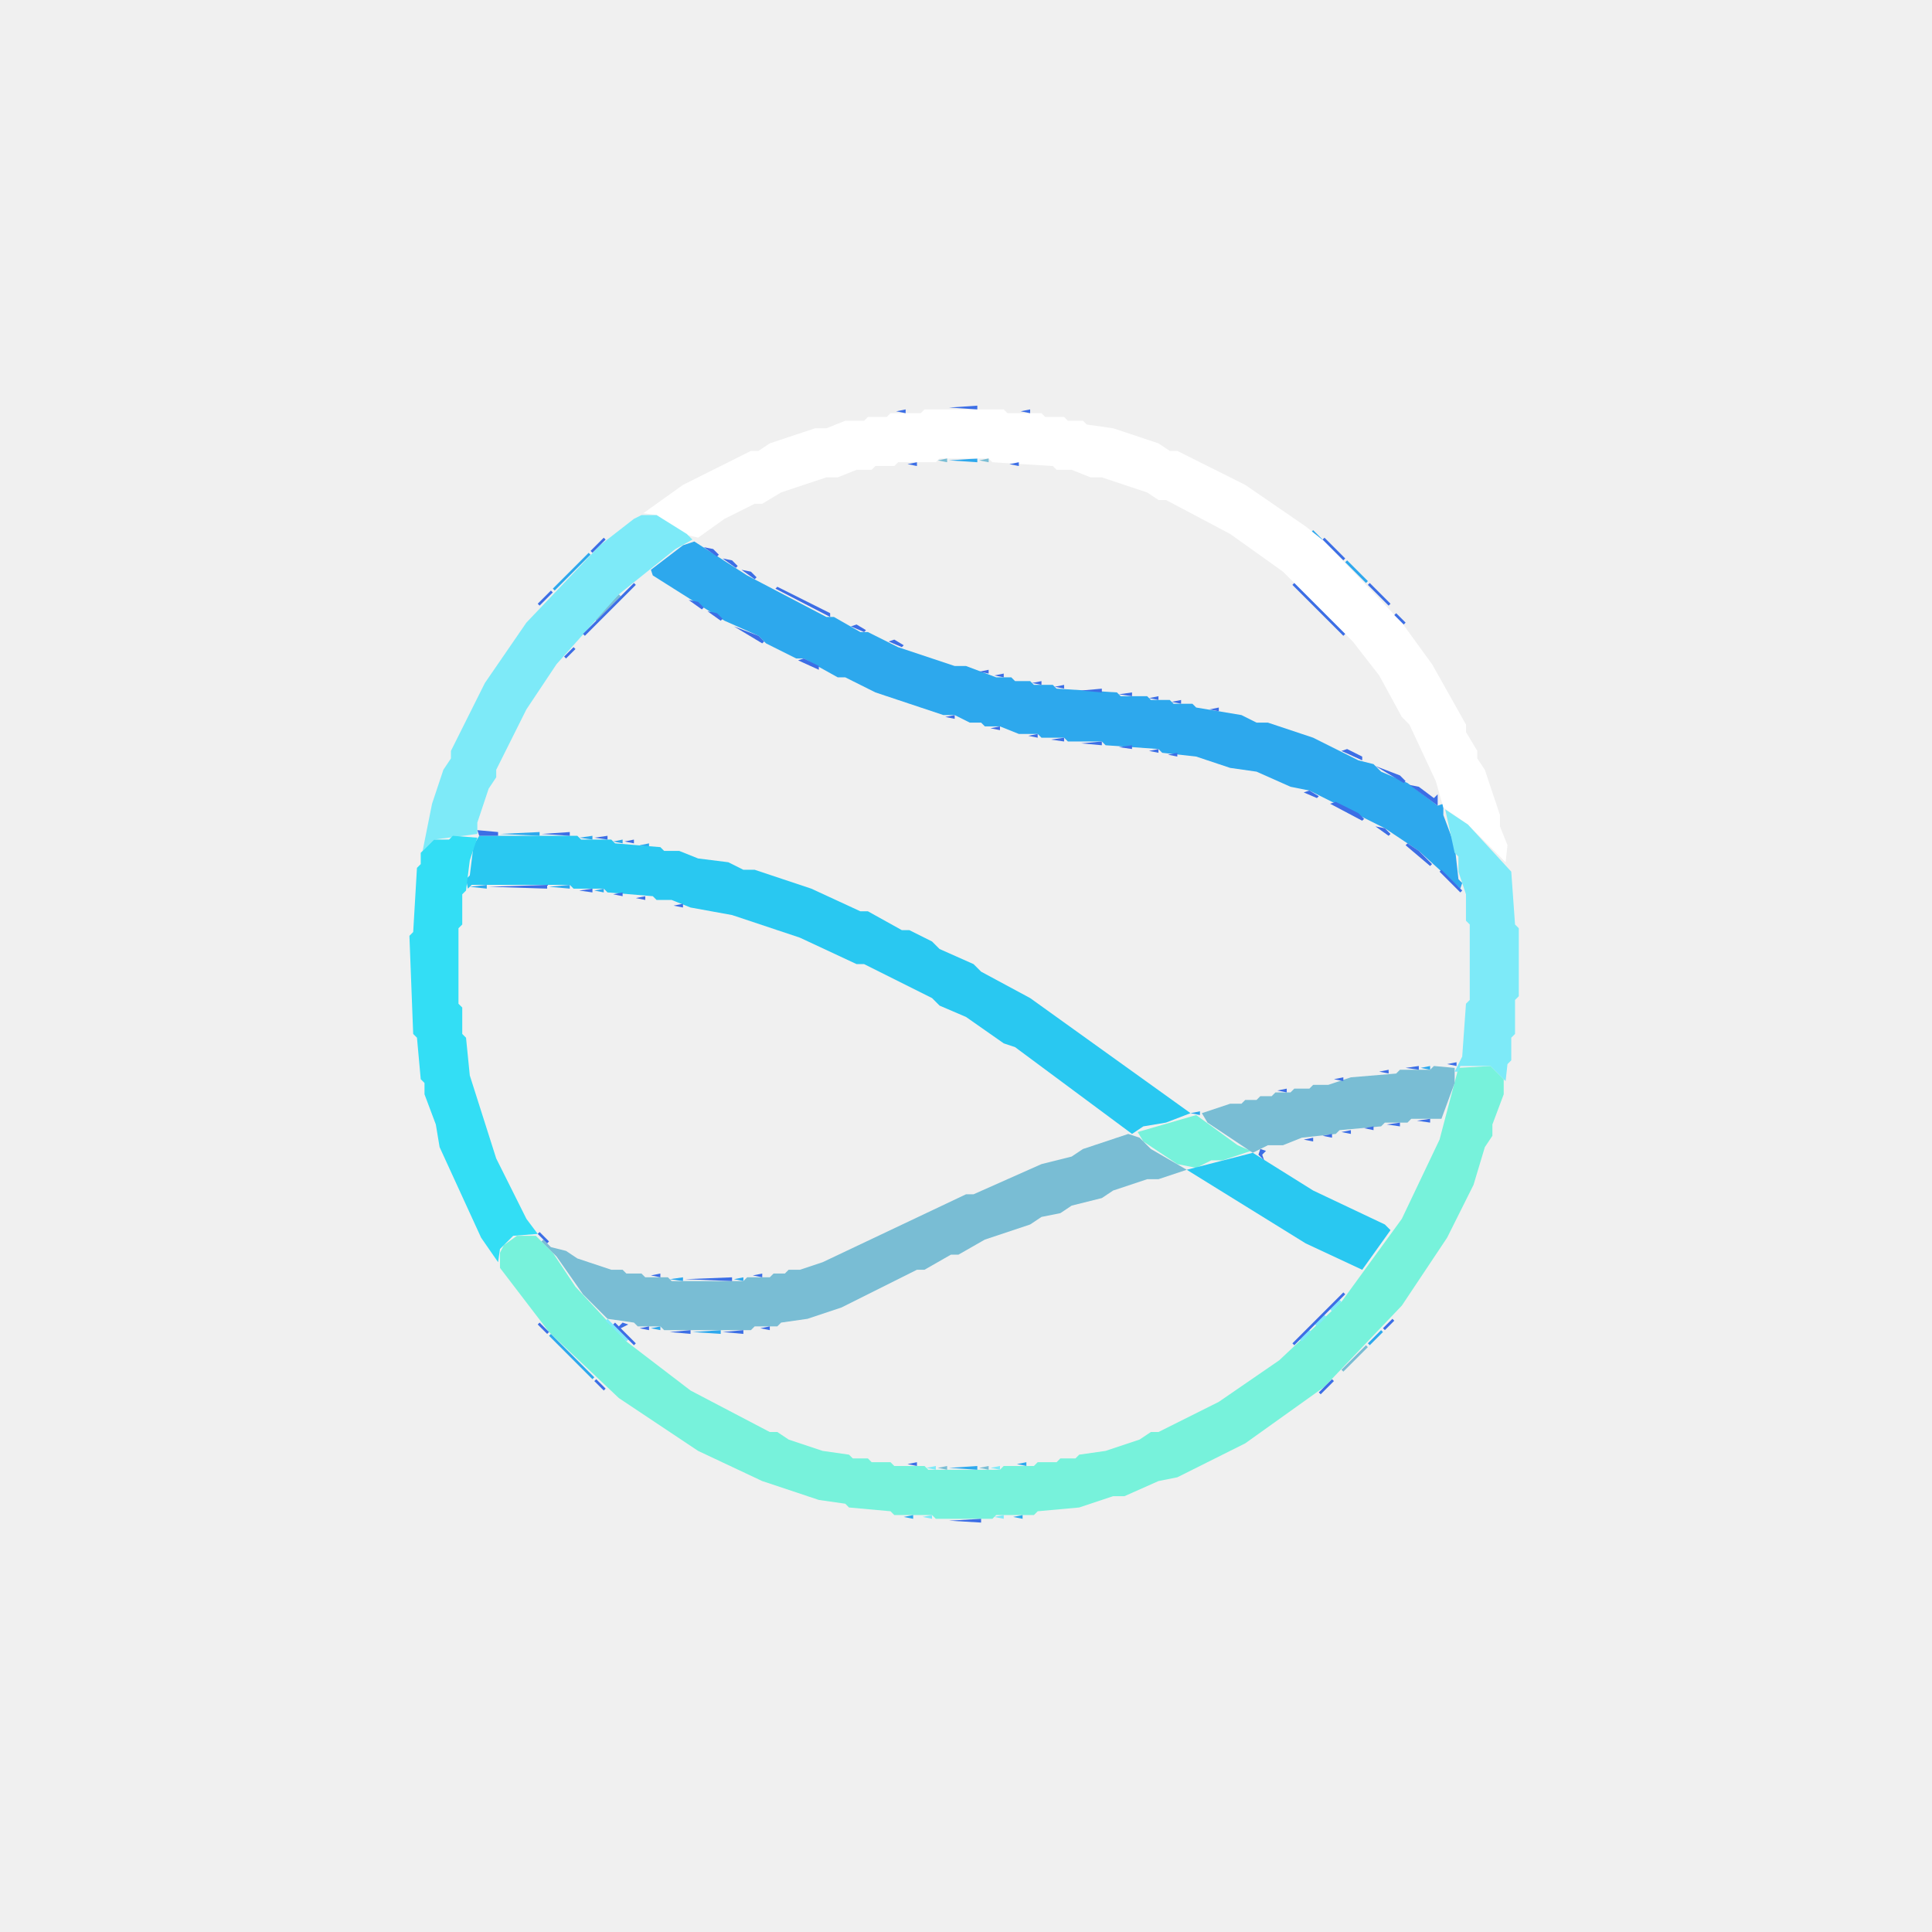
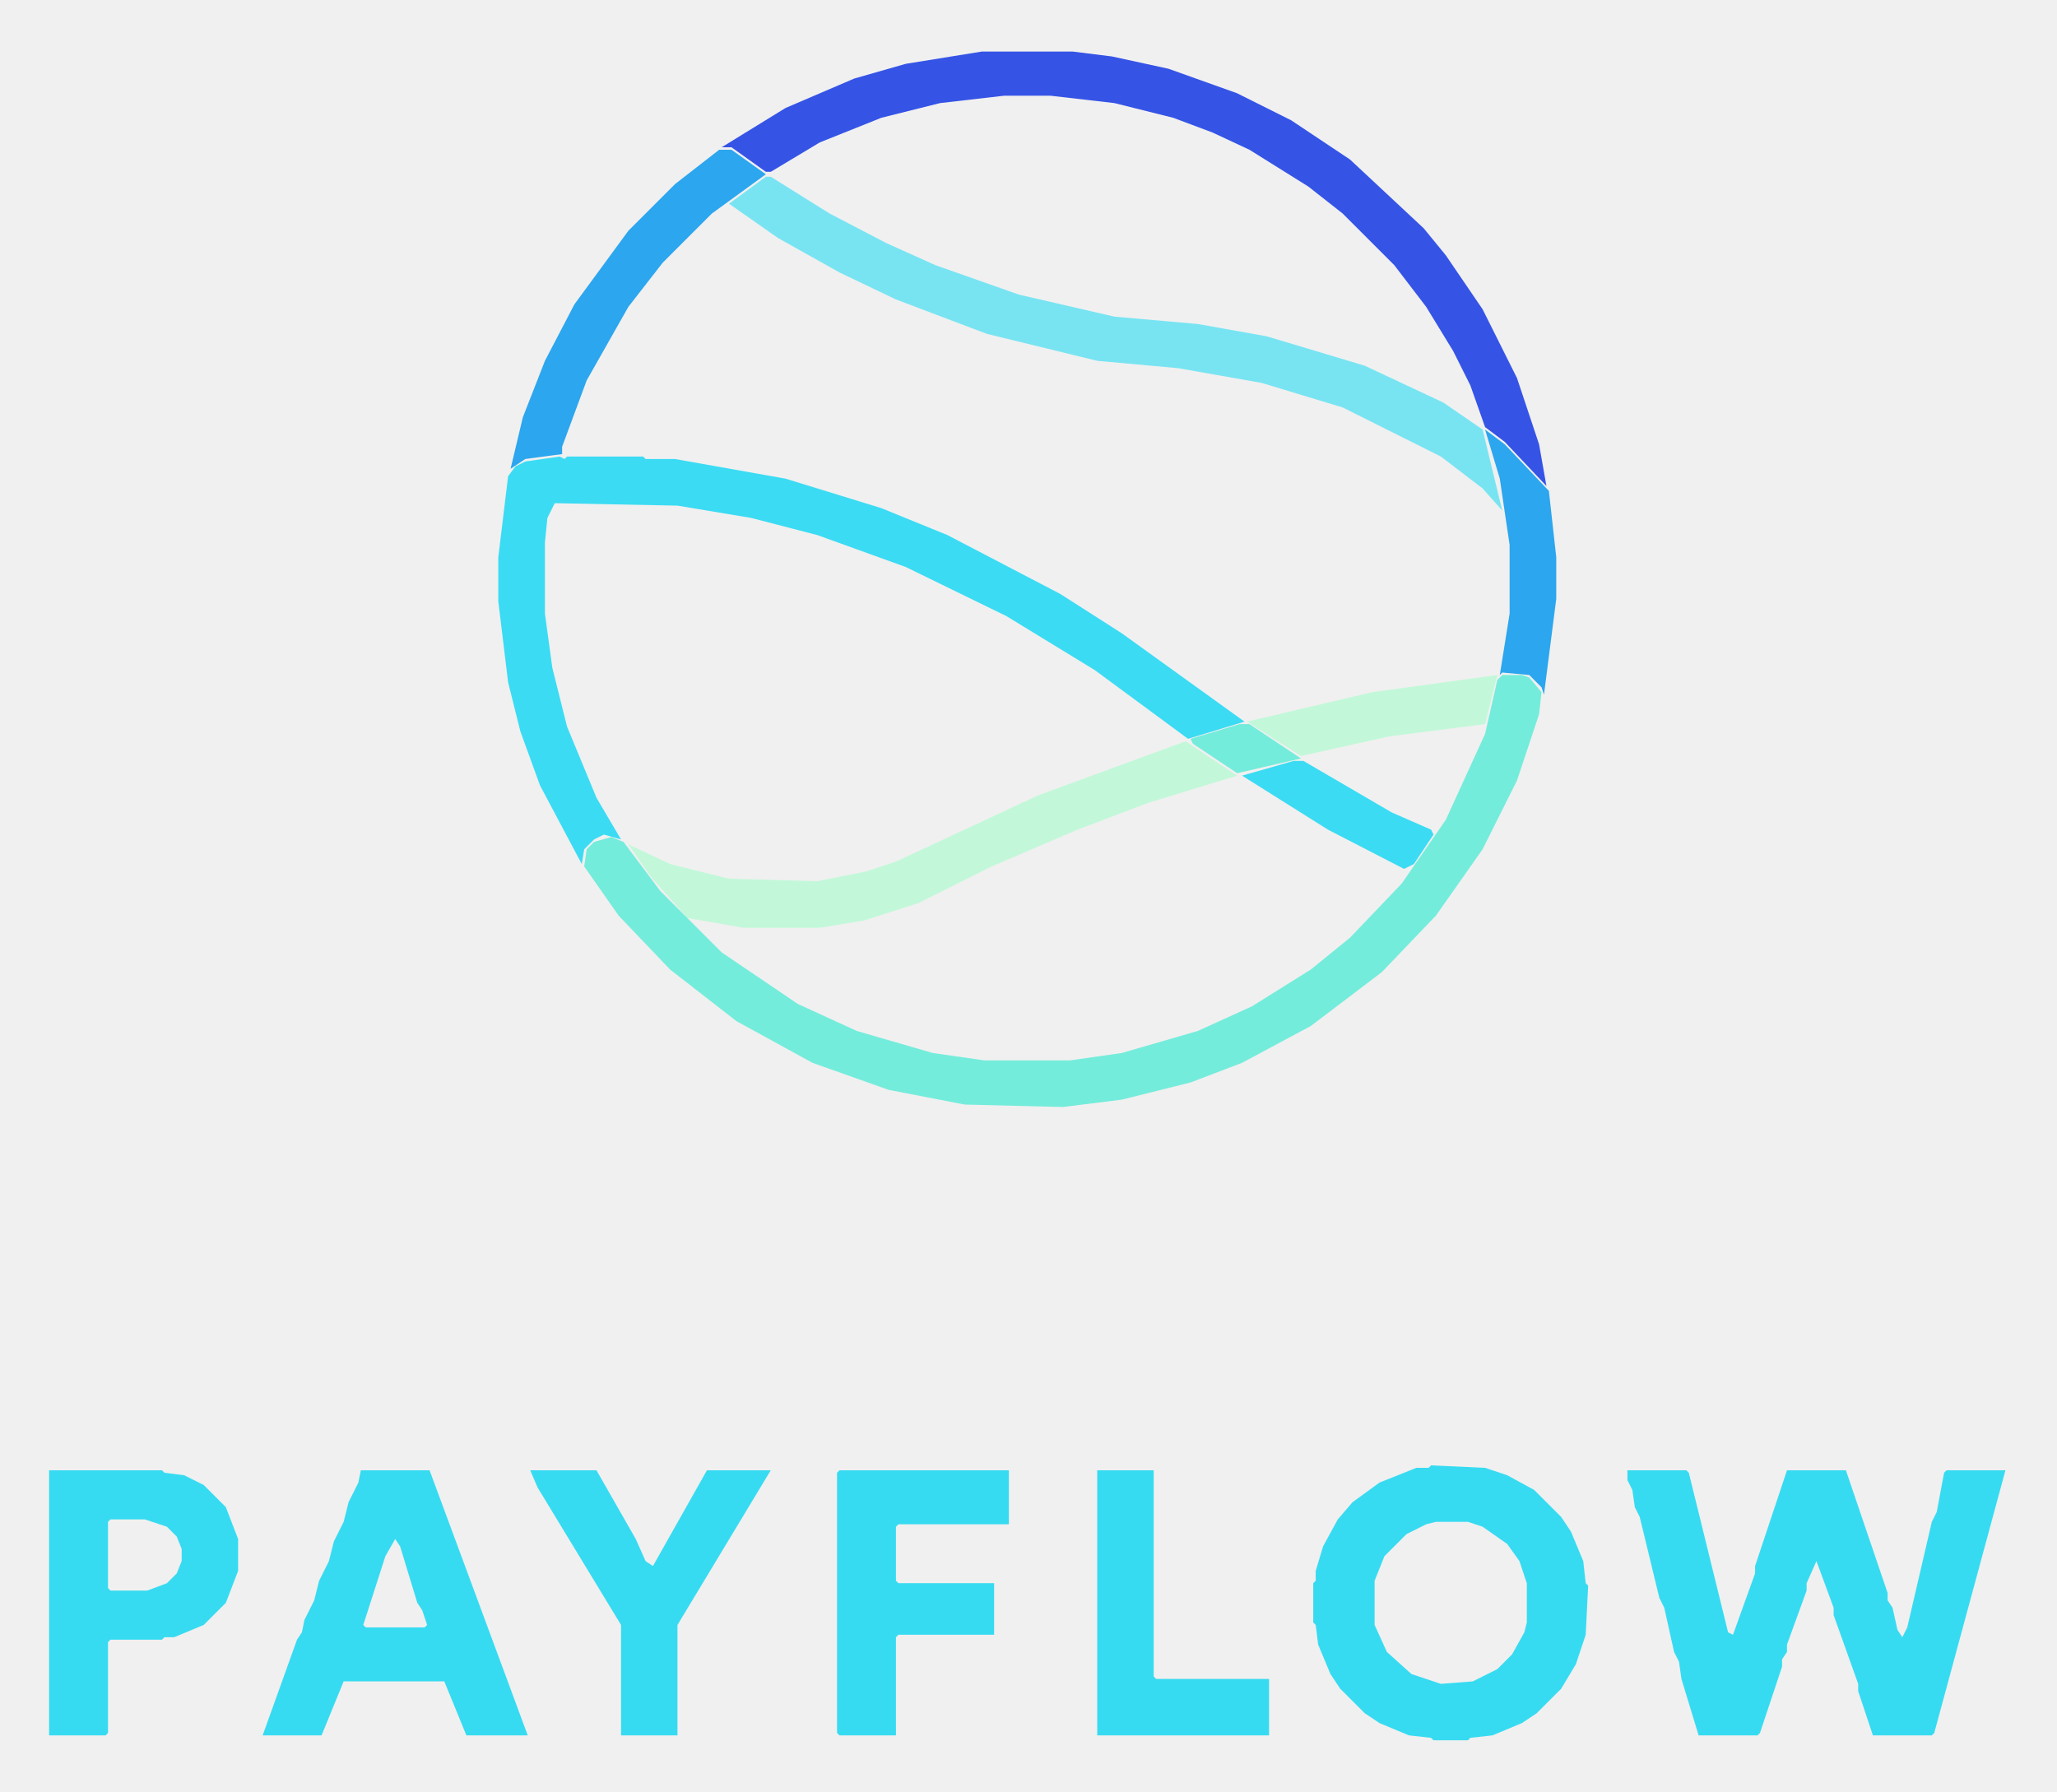
- <svg xmlns="http://www.w3.org/2000/svg" width="512" height="512" viewBox="0 0 512 512">
-   <path d="M 263.00,402.50 L 248.00,402.50 L 247.00,401.50 L 237.00,401.50 L 236.00,400.50 L 225.00,399.50 L 224.00,398.50 L 217.00,397.50 L 202.00,392.50 L 185.00,384.50 L 164.00,370.50 L 145.50,353.00 L 132.50,336.00 L 132.50,332.00 L 133.50,330.00 L 137.00,327.50 L 142.00,327.50 L 146.50,332.00 L 152.50,341.00 L 166.00,355.50 L 183.00,368.50 L 204.00,379.50 L 206.00,379.50 L 209.00,381.50 L 218.00,384.50 L 225.00,385.50 L 226.00,386.50 L 230.00,386.50 L 231.00,387.50 L 236.00,387.50 L 237.00,388.50 L 245.00,388.50 L 246.00,389.50 L 265.00,389.50 L 266.00,388.50 L 274.00,388.50 L 275.00,387.50 L 280.00,387.50 L 281.00,386.50 L 285.00,386.50 L 286.00,385.50 L 293.00,384.50 L 302.00,381.50 L 305.00,379.50 L 307.00,379.50 L 323.00,371.50 L 339.00,360.50 L 355.50,345.00 L 371.50,323.00 L 381.50,302.00 L 386.50,283.00 L 395.00,282.50 L 398.50,286.00 L 398.50,290.00 L 395.50,298.00 L 395.50,301.00 L 393.50,304.00 L 390.50,314.00 L 383.50,328.00 L 371.50,346.00 L 351.00,367.50 L 330.00,382.50 L 312.00,391.50 L 307.00,392.50 L 298.00,396.50 L 295.00,396.50 L 286.00,399.50 L 275.00,400.50 L 274.00,401.50 L 264.00,401.50 Z M 317.00,309.50 L 312.00,308.50 L 303.00,302.50 L 301.50,300.00 L 317.00,295.50 L 328.00,303.50 L 331.50,305.00 L 324.00,307.50 L 321.00,307.50 Z" fill="#77F2DB" fill-rule="evenodd" />
-   <path d="M 259.00,122.50 L 251.50,122.00 L 259.00,121.50 Z M 350.00,143.50 L 347.50,141.00 L 348.00,140.50 L 350.50,143.00 Z M 387.00,235.50 L 376.00,225.50 L 367.00,219.50 L 347.00,209.50 L 342.00,208.50 L 333.00,204.50 L 326.00,203.50 L 317.00,200.50 L 308.00,199.50 L 307.00,198.50 L 293.00,197.50 L 292.00,196.50 L 283.00,196.50 L 282.00,195.50 L 276.00,195.50 L 275.00,194.50 L 270.00,194.50 L 265.00,192.50 L 261.00,192.50 L 260.00,191.50 L 257.00,191.50 L 253.00,189.50 L 250.00,189.50 L 232.00,183.50 L 224.00,179.50 L 222.00,179.50 L 213.00,174.50 L 211.00,174.50 L 203.00,170.50 L 201.00,168.50 L 192.00,164.50 L 173.00,152.50 L 172.50,151.00 L 181.00,144.50 L 184.00,143.50 L 198.00,152.50 L 219.00,163.50 L 221.00,163.50 L 228.00,167.50 L 230.00,167.50 L 238.00,171.50 L 253.00,176.50 L 256.00,176.50 L 264.00,179.50 L 268.00,179.50 L 269.00,180.50 L 273.00,180.50 L 274.00,181.50 L 279.00,181.50 L 280.00,182.50 L 296.00,183.50 L 297.00,184.50 L 304.00,184.50 L 305.00,185.50 L 310.00,185.50 L 311.00,186.50 L 316.00,186.50 L 317.00,187.50 L 329.00,189.50 L 333.00,191.50 L 336.00,191.50 L 348.00,195.50 L 360.00,201.50 L 364.00,202.50 L 366.00,204.50 L 373.00,207.50 L 381.00,213.50 L 382.50,213.00 L 382.50,216.00 L 385.50,224.00 L 386.50,233.00 L 387.50,234.00 Z M 147.00,156.50 L 146.50,156.00 L 156.00,146.50 L 156.50,147.00 Z M 362.00,154.50 L 356.50,149.00 L 357.00,148.50 L 362.50,154.00 Z M 143.00,221.50 L 132.50,221.00 L 143.00,220.50 Z M 157.00,222.50 L 153.50,222.00 L 157.00,221.50 Z M 165.00,223.50 L 162.50,223.00 L 165.00,222.50 Z M 172.00,224.50 L 169.50,224.00 L 172.00,223.50 Z M 129.00,235.50 L 124.50,235.00 L 129.00,234.50 Z M 151.00,235.50 L 145.50,235.00 L 151.00,234.50 Z M 160.00,236.50 L 157.50,236.00 L 160.00,235.50 Z M 379.00,283.50 L 376.50,283.00 L 379.00,282.50 Z M 318.00,295.50 L 315.50,295.00 L 318.00,294.50 Z M 181.00,339.50 L 177.50,339.00 L 181.00,338.50 Z M 197.00,339.50 L 194.50,339.00 L 197.00,338.50 Z M 175.00,352.50 L 172.50,352.00 L 175.00,351.50 Z M 191.00,353.50 L 183.50,353.00 L 191.00,352.50 Z M 363.00,356.50 L 362.50,356.00 L 366.00,352.50 L 366.50,353.00 Z M 157.00,365.50 L 145.50,354.00 L 146.00,353.50 L 157.50,365.00 Z M 272.00,388.50 L 269.50,388.00 L 272.00,387.50 Z M 259.00,389.50 L 251.50,389.00 L 259.00,388.50 Z M 242.00,402.50 L 239.50,402.00 L 242.00,401.50 Z M 271.00,402.50 L 268.50,402.00 L 271.00,401.50 Z" fill="#2DA8ED" fill-rule="evenodd" />
-   <path d="M 399.00,228.50 L 389.00,218.50 L 382.50,214.00 L 380.50,207.00 L 373.50,192.00 L 371.50,190.00 L 365.50,179.00 L 358.50,170.00 L 340.00,151.50 L 326.00,141.50 L 309.00,132.50 L 307.00,132.50 L 304.00,130.50 L 292.00,126.50 L 289.00,126.50 L 284.00,124.50 L 280.00,124.50 L 279.00,123.50 L 263.00,122.50 L 262.00,121.50 L 249.00,121.50 L 248.00,122.50 L 238.00,122.50 L 237.00,123.50 L 232.00,123.50 L 231.00,124.50 L 227.00,124.50 L 222.00,126.50 L 219.00,126.50 L 207.00,130.50 L 202.00,133.50 L 200.00,133.50 L 192.00,137.50 L 185.00,142.50 L 181.00,141.50 L 174.00,136.50 L 170.50,136.00 L 181.00,128.50 L 199.00,119.50 L 201.00,119.50 L 204.00,117.50 L 216.00,113.50 L 219.00,113.50 L 224.00,111.50 L 229.00,111.50 L 230.00,110.50 L 235.00,110.50 L 236.00,109.50 L 244.00,109.50 L 245.00,108.50 L 266.00,108.50 L 267.00,109.50 L 276.00,109.50 L 277.00,110.50 L 282.00,110.50 L 283.00,111.50 L 287.00,111.50 L 288.00,112.50 L 295.00,113.50 L 307.00,117.50 L 310.00,119.50 L 312.00,119.50 L 330.00,128.50 L 346.00,139.50 L 351.00,143.50 L 371.50,165.00 L 379.50,176.00 L 388.50,192.00 L 388.50,194.00 L 391.50,199.00 L 391.50,201.00 L 393.50,204.00 L 397.50,216.00 L 397.50,219.00 L 399.50,224.00 Z" fill="#FFFFFF" fill-rule="evenodd" />
-   <path d="M 300.00,300.50 L 269.00,277.50 L 266.00,276.50 L 256.00,269.50 L 249.00,266.50 L 247.00,264.50 L 229.00,255.50 L 227.00,255.50 L 212.00,248.50 L 194.00,242.50 L 183.00,240.50 L 178.00,238.50 L 174.00,238.50 L 173.00,237.50 L 161.00,236.50 L 160.00,235.50 L 152.00,235.50 L 151.00,234.50 L 125.00,234.50 L 124.00,235.50 L 123.50,233.00 L 124.50,232.00 L 125.50,224.00 L 127.00,221.50 L 153.00,221.50 L 154.00,222.50 L 162.00,222.50 L 163.00,223.50 L 175.00,224.50 L 176.00,225.50 L 180.00,225.50 L 185.00,227.50 L 193.00,228.50 L 197.00,230.50 L 200.00,230.50 L 215.00,235.50 L 228.00,241.50 L 230.00,241.50 L 239.00,246.50 L 241.00,246.50 L 247.00,249.50 L 249.00,251.50 L 258.00,255.50 L 260.00,257.50 L 273.00,264.50 L 315.50,295.00 L 309.00,297.50 L 303.00,298.50 Z M 361.00,336.50 L 346.00,329.50 L 314.50,310.00 L 332.00,305.50 L 348.00,315.50 L 367.00,324.50 L 368.50,326.00 Z" fill="#29C8F1" fill-rule="evenodd" />
-   <path d="M 251.00,122.50 L 248.50,122.00 L 251.00,121.50 Z M 262.00,122.50 L 259.50,122.00 L 262.00,121.50 Z M 158.00,164.50 L 157.50,164.00 L 164.00,157.50 L 164.50,158.00 Z M 332.00,305.50 L 320.00,297.50 L 318.50,295.00 L 326.00,292.50 L 329.00,292.50 L 330.00,291.50 L 333.00,291.50 L 334.00,290.50 L 337.00,290.50 L 338.00,289.50 L 342.00,289.50 L 343.00,288.50 L 347.00,288.50 L 348.00,287.50 L 352.00,287.50 L 358.00,285.50 L 370.00,284.50 L 371.00,283.50 L 379.00,283.50 L 380.00,282.50 L 385.50,283.00 L 385.50,287.00 L 382.00,296.50 L 374.00,296.50 L 373.00,297.50 L 367.00,297.50 L 366.00,298.50 L 355.00,299.50 L 354.00,300.50 L 345.00,301.50 L 340.00,303.50 L 336.00,303.50 Z M 199.00,352.50 L 176.00,352.50 L 175.00,351.50 L 169.00,351.50 L 168.00,350.50 L 161.00,349.50 L 154.50,343.00 L 147.50,333.00 L 143.50,329.00 L 144.00,328.50 L 146.00,330.50 L 150.00,331.50 L 153.00,333.50 L 162.00,336.50 L 165.00,336.50 L 166.00,337.50 L 170.00,337.50 L 171.00,338.50 L 177.00,338.50 L 178.00,339.50 L 197.00,339.50 L 198.00,338.50 L 204.00,338.50 L 205.00,337.50 L 208.00,337.50 L 209.00,336.50 L 212.00,336.50 L 218.00,334.50 L 256.00,316.50 L 258.00,316.50 L 276.00,308.50 L 284.00,306.50 L 287.00,304.50 L 299.00,300.50 L 302.00,301.50 L 305.00,304.50 L 314.50,310.00 L 307.00,312.50 L 304.00,312.50 L 295.00,315.50 L 292.00,317.50 L 284.00,319.50 L 281.00,321.50 L 276.00,322.50 L 273.00,324.50 L 261.00,328.50 L 254.00,332.50 L 252.00,332.50 L 245.00,336.50 L 243.00,336.50 L 223.00,346.50 L 214.00,349.50 L 207.00,350.50 L 206.00,351.50 L 200.00,351.50 Z M 356.00,363.50 L 355.50,363.00 L 362.00,356.50 L 362.50,357.00 Z M 251.00,389.50 L 248.50,389.00 L 251.00,388.50 Z M 262.00,389.50 L 259.50,389.00 L 262.00,388.50 Z" fill="#79BDD4" fill-rule="evenodd" />
-   <path d="M 112.00,225.50 L 114.50,213.00 L 117.50,204.00 L 119.50,201.00 L 119.50,199.00 L 128.50,181.00 L 139.50,165.00 L 159.00,144.50 L 168.00,137.50 L 170.00,136.50 L 174.00,136.50 L 182.00,141.50 L 183.50,143.00 L 179.00,145.50 L 164.00,157.50 L 147.50,176.00 L 139.50,188.00 L 131.50,204.00 L 131.50,206.00 L 129.50,209.00 L 126.50,218.00 L 126.50,221.00 L 115.00,222.50 Z M 399.00,286.50 L 395.00,282.50 L 387.00,282.50 L 386.50,284.00 L 385.50,284.00 L 387.50,280.00 L 388.50,266.00 L 389.50,265.00 L 389.50,245.00 L 388.50,244.00 L 388.50,237.00 L 386.50,231.00 L 386.50,227.00 L 385.50,226.00 L 383.00,214.50 L 389.00,218.50 L 400.50,231.00 L 401.50,245.00 L 402.50,246.00 L 402.50,264.00 L 401.50,265.00 L 401.50,274.00 L 400.50,275.00 L 400.50,281.00 L 399.50,282.00 Z M 353.00,347.50 L 352.50,347.00 L 355.00,344.50 L 355.50,345.00 Z M 349.00,351.50 L 348.50,351.00 L 351.00,348.50 L 351.50,349.00 Z M 166.00,355.50 L 160.50,350.00 L 161.00,349.50 L 166.50,355.00 Z M 345.00,355.50 L 344.50,355.00 L 347.00,352.50 L 347.50,353.00 Z M 248.00,389.50 L 245.50,389.00 L 248.00,388.50 Z M 265.00,389.50 L 262.50,389.00 L 265.00,388.50 Z M 247.00,402.50 L 244.50,402.00 L 247.00,401.50 Z M 266.00,402.50 L 263.50,402.00 L 266.00,401.50 Z" fill="#7DEAF8" fill-rule="evenodd" />
-   <path d="M 132.00,334.50 L 127.50,328.00 L 116.50,304.00 L 115.50,298.00 L 112.50,290.00 L 112.50,287.00 L 111.50,286.00 L 110.50,275.00 L 109.50,274.00 L 108.50,248.00 L 109.50,247.00 L 110.50,230.00 L 111.50,229.00 L 111.50,226.00 L 115.00,222.50 L 119.00,222.50 L 120.00,221.50 L 126.50,222.00 L 124.50,228.00 L 123.50,236.00 L 122.50,237.00 L 122.50,245.00 L 121.50,246.00 L 121.50,266.00 L 122.50,267.00 L 122.50,274.00 L 123.50,275.00 L 124.50,285.00 L 131.50,307.00 L 139.50,323.00 L 142.50,327.00 L 136.00,327.50 L 132.50,331.00 Z" fill="#33DEF5" fill-rule="evenodd" />
-   <path d="M 259.00,108.50 L 251.50,108.00 L 259.00,107.50 Z M 240.00,109.50 L 237.50,109.00 L 240.00,108.50 Z M 273.00,109.50 L 270.50,109.00 L 273.00,108.50 Z M 243.00,123.50 L 240.50,123.00 L 243.00,122.50 Z M 270.00,123.50 L 267.50,123.00 L 270.00,122.50 Z M 157.00,146.50 L 156.50,146.00 L 160.00,142.50 L 160.50,143.00 Z M 356.00,148.50 L 350.50,143.00 L 351.00,142.50 L 356.50,148.00 Z M 190.00,147.50 L 186.50,145.00 L 189.00,145.50 L 190.50,147.00 Z M 195.00,150.50 L 191.50,148.00 L 194.00,148.50 L 195.50,150.00 Z M 200.00,153.50 L 196.50,151.00 L 199.00,151.50 L 200.50,153.00 Z M 155.00,168.50 L 154.50,168.00 L 168.00,154.50 L 168.50,155.00 Z M 356.00,168.50 L 342.50,155.00 L 343.00,154.50 L 356.50,168.00 Z M 368.00,160.50 L 362.50,155.00 L 363.00,154.50 L 368.50,160.00 Z M 220.00,163.50 L 205.50,156.00 L 206.00,155.50 L 220.00,162.50 Z M 143.00,160.50 L 142.50,160.00 L 146.00,156.50 L 146.50,157.00 Z M 186.00,161.50 L 182.50,159.00 L 185.00,159.50 L 186.50,161.00 Z M 191.00,164.50 L 187.50,162.00 L 190.00,162.50 L 191.50,164.00 Z M 372.00,165.50 L 369.50,163.00 L 370.00,162.50 L 372.50,165.00 Z M 202.00,170.50 L 194.50,166.00 L 201.00,168.50 L 202.50,170.00 Z M 229.00,167.50 L 225.50,166.00 L 227.00,165.50 L 229.50,167.00 Z M 239.00,171.50 L 235.50,170.00 L 237.00,169.50 L 239.50,171.00 Z M 150.00,174.50 L 149.50,174.00 L 152.00,171.50 L 152.50,172.00 Z M 217.00,177.50 L 211.50,175.00 L 213.00,174.50 L 217.00,176.50 Z M 262.00,178.50 L 259.50,178.00 L 262.00,177.50 Z M 266.00,179.50 L 263.50,179.00 L 266.00,178.50 Z M 276.00,181.50 L 273.50,181.00 L 276.00,180.50 Z M 282.00,182.50 L 279.50,182.00 L 282.00,181.50 Z M 292.00,183.50 L 286.50,183.00 L 292.00,182.50 Z M 300.00,184.50 L 296.50,184.00 L 300.00,183.50 Z M 307.00,185.50 L 304.50,185.00 L 307.00,184.50 Z M 313.00,186.50 L 310.50,186.00 L 313.00,185.50 Z M 323.00,188.50 L 320.50,188.00 L 323.00,187.50 Z M 253.00,190.50 L 250.50,190.00 L 253.00,189.50 Z M 265.00,193.50 L 262.50,193.00 L 265.00,192.50 Z M 275.00,195.50 L 272.50,195.00 L 275.00,194.50 Z M 282.00,196.50 L 278.50,196.00 L 282.00,195.50 Z M 292.00,197.50 L 286.50,197.00 L 292.00,196.50 Z M 300.00,198.50 L 296.50,198.00 L 300.00,197.50 Z M 307.00,199.50 L 304.50,199.00 L 307.00,198.50 Z M 361.00,201.50 L 355.50,199.00 L 357.00,198.50 L 361.00,200.50 Z M 312.00,200.50 L 309.50,200.00 L 312.00,199.50 Z M 372.00,207.50 L 364.50,203.00 L 371.00,205.50 L 372.50,207.00 Z M 381.00,213.50 L 373.50,208.00 L 376.00,208.50 L 380.00,211.50 L 381.00,210.50 Z M 349.00,211.50 L 345.50,210.00 L 347.00,209.50 L 349.50,211.00 Z M 361.00,217.50 L 352.50,213.00 L 354.00,212.50 L 360.00,215.50 L 361.50,217.00 Z M 368.00,221.50 L 364.50,219.00 L 367.00,219.50 L 368.50,221.00 Z M 132.00,221.50 L 127.00,221.50 L 126.50,220.00 L 132.00,220.50 Z M 151.00,221.50 L 143.50,221.00 L 151.00,220.50 Z M 161.00,222.50 L 157.50,222.00 L 161.00,221.50 Z M 168.00,223.50 L 165.50,223.00 L 168.00,222.50 Z M 379.00,229.50 L 372.50,224.00 L 373.00,223.50 L 376.00,225.50 L 379.50,229.00 Z M 387.00,236.50 L 381.50,231.00 L 382.00,230.50 L 387.50,236.00 Z M 145.00,235.50 L 129.50,235.00 L 145.00,234.50 Z M 157.00,236.50 L 153.50,236.00 L 157.00,235.50 Z M 165.00,237.50 L 162.50,237.00 L 165.00,236.50 Z M 171.00,238.50 L 168.50,238.00 L 171.00,237.50 Z M 181.00,240.50 L 178.50,240.00 L 181.00,239.50 Z M 386.00,282.50 L 383.50,282.00 L 386.00,281.50 Z M 376.00,283.50 L 372.50,283.00 L 376.00,282.50 Z M 368.00,284.50 L 365.50,284.00 L 368.00,283.50 Z M 356.00,286.50 L 353.50,286.00 L 356.00,285.50 Z M 341.00,289.50 L 338.50,289.00 L 341.00,288.50 Z M 379.00,297.50 L 375.50,297.00 L 379.00,296.50 Z M 371.00,298.50 L 367.50,298.00 L 371.00,297.50 Z M 364.00,299.50 L 361.50,299.00 L 364.00,298.50 Z M 358.00,300.50 L 355.50,300.00 L 358.00,299.50 Z M 353.00,301.50 L 350.50,301.00 L 353.00,300.50 Z M 348.00,302.50 L 345.50,302.00 L 348.00,301.50 Z M 335.00,307.50 L 333.50,306.00 L 334.00,304.50 L 335.50,305.00 L 334.50,306.00 Z M 145.00,329.50 L 142.50,327.00 L 143.00,326.50 L 145.50,329.00 Z M 175.00,338.50 L 172.50,338.00 L 175.00,337.50 Z M 202.00,338.50 L 199.50,338.00 L 202.00,337.50 Z M 194.00,339.50 L 181.50,339.00 L 194.00,338.50 Z M 343.00,356.50 L 342.50,356.00 L 356.00,342.50 L 356.50,343.00 Z M 367.00,352.50 L 366.50,352.00 L 369.00,349.50 L 369.50,350.00 Z M 145.00,353.50 L 142.50,351.00 L 143.00,350.50 L 145.50,353.00 Z M 168.00,356.50 L 162.50,351.00 L 163.00,350.50 L 164.00,351.50 L 165.00,350.50 L 166.50,351.00 L 164.50,352.00 L 168.50,356.00 Z M 172.00,352.50 L 169.50,352.00 L 172.00,351.50 Z M 204.00,352.50 L 201.50,352.00 L 204.00,351.50 Z M 183.00,353.50 L 177.50,353.00 L 183.00,352.50 Z M 197.00,353.50 L 191.50,353.00 L 197.00,352.50 Z M 160.00,368.50 L 157.50,366.00 L 158.00,365.50 L 160.50,368.00 Z M 350.00,369.50 L 349.50,369.00 L 353.00,365.50 L 353.50,366.00 Z M 243.00,388.50 L 240.50,388.00 L 243.00,387.50 Z M 260.00,403.50 L 251.50,403.00 L 260.00,402.50 Z" fill="#3C6EE5" fill-rule="evenodd" />
+ <svg xmlns="http://www.w3.org/2000/svg" viewBox="-20 -20 838 730" width="838" height="730" role="img" aria-labelledby="title">
+   <path d="M 277.00 63.00 L 297.00 77.00 L 322.00 91.00 L 345.00 102.00 L 382.00 116.00 L 427.00 127.00 L 460.00 130.00 L 494.00 136.00 L 527.00 146.00 L 567.00 166.00 L 584.00 179.00 L 592.00 188.00 L 584.00 155.00 L 568.00 144.00 L 536.00 129.00 L 496.00 117.00 L 468.00 112.00 L 434.00 109.00 L 395.00 100.00 L 361.00 88.00 L 341.00 79.00 L 318.00 67.00 L 294.00 52.00 L 292.00 52.00 Z" fill="#26DBF3" fill-opacity="0.592" fill-rule="evenodd" />
+   <path d="M 484.00 296.00 L 463.00 282.00 L 403.00 304.00 L 345.00 331.00 L 333.00 335.00 L 313.00 339.00 L 277.00 338.00 L 253.00 332.00 L 236.00 324.00 L 245.00 337.00 L 260.00 354.00 L 283.00 358.00 L 314.00 358.00 L 332.00 355.00 L 354.00 348.00 L 384.00 333.00 L 419.00 318.00 L 448.00 307.00 Z M 590.00 255.00 L 539.00 262.00 L 488.00 274.00 L 510.00 288.00 L 546.00 280.00 L 585.00 275.00 Z" fill="#A3FECA" fill-opacity="0.596" fill-rule="evenodd" />
+   <path d="M 486.00 296.00 L 521.00 318.00 L 552.00 334.00 L 556.00 332.00 L 564.00 320.00 L 563.00 318.00 L 547.00 311.00 L 511.00 290.00 L 507.00 290.00 Z M 187.00 174.00 L 183.00 207.00 L 183.00 225.00 L 187.00 258.00 L 192.00 278.00 L 200.00 300.00 L 217.00 332.00 L 218.00 326.00 L 222.00 322.00 L 226.00 320.00 L 233.00 322.00 L 223.00 305.00 L 211.00 276.00 L 205.00 252.00 L 202.00 230.00 L 202.00 201.00 L 203.00 191.00 L 206.00 185.00 L 256.00 186.00 L 286.00 191.00 L 313.00 198.00 L 349.00 211.00 L 390.00 231.00 L 426.00 253.00 L 464.00 281.00 L 487.00 274.00 L 437.00 238.00 L 412.00 222.00 L 366.00 198.00 L 339.00 187.00 L 300.00 175.00 L 255.00 167.00 L 243.00 167.00 L 242.00 166.00 L 211.00 166.00 L 210.00 167.00 L 208.00 166.00 L 194.00 168.00 L 190.00 170.00 Z" fill="#26D9F4" fill-opacity="0.894" fill-rule="evenodd" />
+   <path d="M 465.00 281.00 L 466.00 283.00 L 484.00 295.00 L 510.00 289.00 L 489.00 275.00 L 485.00 275.00 Z M 608.00 262.00 L 603.00 256.00 L 600.00 255.00 L 592.00 255.00 L 590.00 257.00 L 585.00 279.00 L 569.00 314.00 L 551.00 340.00 L 530.00 362.00 L 514.00 375.00 L 490.00 390.00 L 468.00 400.00 L 437.00 409.00 L 416.00 412.00 L 381.00 412.00 L 360.00 409.00 L 329.00 400.00 L 305.00 389.00 L 274.00 368.00 L 249.00 343.00 L 234.00 323.00 L 229.00 321.00 L 222.00 323.00 L 219.00 326.00 L 218.00 333.00 L 232.00 353.00 L 253.00 375.00 L 280.00 396.00 L 311.00 413.00 L 342.00 424.00 L 373.00 430.00 L 413.00 431.00 L 437.00 428.00 L 465.00 421.00 L 486.00 413.00 L 514.00 398.00 L 543.00 376.00 L 565.00 353.00 L 584.00 326.00 L 598.00 298.00 L 607.00 271.00 Z" fill="#73EBDA" fill-opacity="0.992" fill-rule="evenodd" />
+   <path d="M 585.00 155.00 L 591.00 175.00 L 595.00 202.00 L 595.00 230.00 L 591.00 255.00 L 592.00 254.00 L 603.00 255.00 L 608.00 260.00 L 609.00 263.00 L 614.00 224.00 L 614.00 207.00 L 611.00 180.00 L 593.00 161.00 Z M 278.00 41.00 L 273.00 41.00 L 255.00 55.00 L 236.00 74.00 L 214.00 104.00 L 202.00 127.00 L 193.00 150.00 L 188.00 171.00 L 194.00 167.00 L 209.00 165.00 L 209.00 162.00 L 219.00 135.00 L 236.00 105.00 L 250.00 87.00 L 270.00 67.00 L 292.00 51.00 Z" fill="#2CA6EE" fill-opacity="0.996" fill-rule="evenodd" />
+   <path d="M 274.00 40.00 L 278.00 40.00 L 292.00 50.00 L 294.00 50.00 L 314.00 38.00 L 339.00 28.00 L 363.00 22.00 L 389.00 19.00 L 408.00 19.00 L 434.00 22.00 L 458.00 28.00 L 474.00 34.00 L 489.00 41.00 L 513.00 56.00 L 527.00 67.00 L 548.00 88.00 L 561.00 105.00 L 572.00 123.00 L 579.00 137.00 L 585.00 154.00 L 593.00 160.00 L 610.00 178.00 L 607.00 161.00 L 598.00 134.00 L 584.00 106.00 L 569.00 84.00 L 560.00 73.00 L 530.00 45.00 L 506.00 29.00 L 484.00 18.00 L 456.00 8.00 L 433.00 3.00 L 417.00 1.00 L 380.00 1.00 L 349.00 6.00 L 328.00 12.00 L 300.00 24.00 Z" fill="#3554E6" fill-opacity="0.996" fill-rule="evenodd" />
+   <path d="M 141.00 607.00 L 143.00 610.00 L 150.00 633.00 L 152.00 636.00 L 154.00 642.00 L 153.00 643.00 L 129.00 643.00 L 128.00 642.00 L 137.00 614.00 Z M 561.00 601.00 L 565.00 600.00 L 578.00 600.00 L 584.00 602.00 L 594.00 609.00 L 599.00 616.00 L 602.00 625.00 L 602.00 641.00 L 601.00 645.00 L 596.00 654.00 L 590.00 660.00 L 580.00 665.00 L 567.00 666.00 L 555.00 662.00 L 545.00 653.00 L 540.00 642.00 L 540.00 624.00 L 544.00 614.00 L 553.00 605.00 Z M 24.00 600.00 L 25.00 599.00 L 39.00 599.00 L 48.00 602.00 L 52.00 606.00 L 54.00 611.00 L 54.00 616.00 L 52.00 621.00 L 48.00 625.00 L 40.00 628.00 L 25.00 628.00 L 24.00 627.00 Z M 643.00 579.00 L 643.00 583.00 L 645.00 587.00 L 646.00 594.00 L 648.00 598.00 L 656.00 631.00 L 658.00 635.00 L 662.00 653.00 L 664.00 657.00 L 665.00 664.00 L 672.00 687.00 L 696.00 687.00 L 697.00 686.00 L 706.00 659.00 L 706.00 656.00 L 708.00 653.00 L 708.00 650.00 L 716.00 628.00 L 716.00 625.00 L 720.00 616.00 L 727.00 635.00 L 727.00 638.00 L 737.00 666.00 L 737.00 669.00 L 743.00 687.00 L 767.00 687.00 L 768.00 686.00 L 797.00 579.00 L 773.00 579.00 L 772.00 580.00 L 769.00 596.00 L 767.00 600.00 L 757.00 643.00 L 755.00 647.00 L 753.00 644.00 L 751.00 635.00 L 749.00 632.00 L 749.00 629.00 L 732.00 579.00 L 708.00 579.00 L 695.00 618.00 L 695.00 621.00 L 686.00 646.00 L 684.00 645.00 L 668.00 580.00 L 667.00 579.00 Z M 427.00 579.00 L 427.00 687.00 L 497.00 687.00 L 497.00 664.00 L 451.00 664.00 L 450.00 663.00 L 450.00 579.00 Z M 391.00 579.00 L 322.00 579.00 L 321.00 580.00 L 321.00 686.00 L 322.00 687.00 L 345.00 687.00 L 345.00 647.00 L 346.00 646.00 L 385.00 646.00 L 385.00 625.00 L 346.00 625.00 L 345.00 624.00 L 345.00 602.00 L 346.00 601.00 L 391.00 601.00 Z M 196.00 579.00 L 199.00 586.00 L 233.00 642.00 L 233.00 687.00 L 256.00 687.00 L 256.00 642.00 L 294.00 579.00 L 268.00 579.00 L 246.00 618.00 L 243.00 616.00 L 239.00 607.00 L 223.00 579.00 Z M 127.00 579.00 L 126.00 584.00 L 122.00 592.00 L 120.00 600.00 L 116.00 608.00 L 114.00 616.00 L 110.00 624.00 L 108.00 632.00 L 104.00 640.00 L 103.00 645.00 L 101.00 648.00 L 87.00 687.00 L 111.00 687.00 L 120.00 665.00 L 161.00 665.00 L 170.00 687.00 L 195.00 687.00 L 155.00 579.00 Z M 55.00 581.00 L 47.00 580.00 L 46.00 579.00 L 0.00 579.00 L 0.00 687.00 L 23.00 687.00 L 24.00 686.00 L 24.00 649.00 L 25.00 648.00 L 46.00 648.00 L 47.00 647.00 L 51.00 647.00 L 63.00 642.00 L 72.00 633.00 L 77.00 620.00 L 77.00 607.00 L 72.00 594.00 L 63.00 585.00 Z M 563.00 577.00 L 562.00 578.00 L 557.00 578.00 L 542.00 584.00 L 531.00 592.00 L 525.00 599.00 L 519.00 610.00 L 516.00 620.00 L 516.00 624.00 L 515.00 625.00 L 515.00 641.00 L 516.00 642.00 L 517.00 650.00 L 522.00 662.00 L 526.00 668.00 L 536.00 678.00 L 542.00 682.00 L 554.00 687.00 L 563.00 688.00 L 564.00 689.00 L 578.00 689.00 L 579.00 688.00 L 588.00 687.00 L 600.00 682.00 L 606.00 678.00 L 616.00 668.00 L 622.00 658.00 L 626.00 646.00 L 627.00 626.00 L 626.00 625.00 L 625.00 616.00 L 620.00 604.00 L 616.00 598.00 L 605.00 587.00 L 594.00 581.00 L 585.00 578.00 Z" fill="#37DBF1" fill-rule="evenodd" />
</svg>
